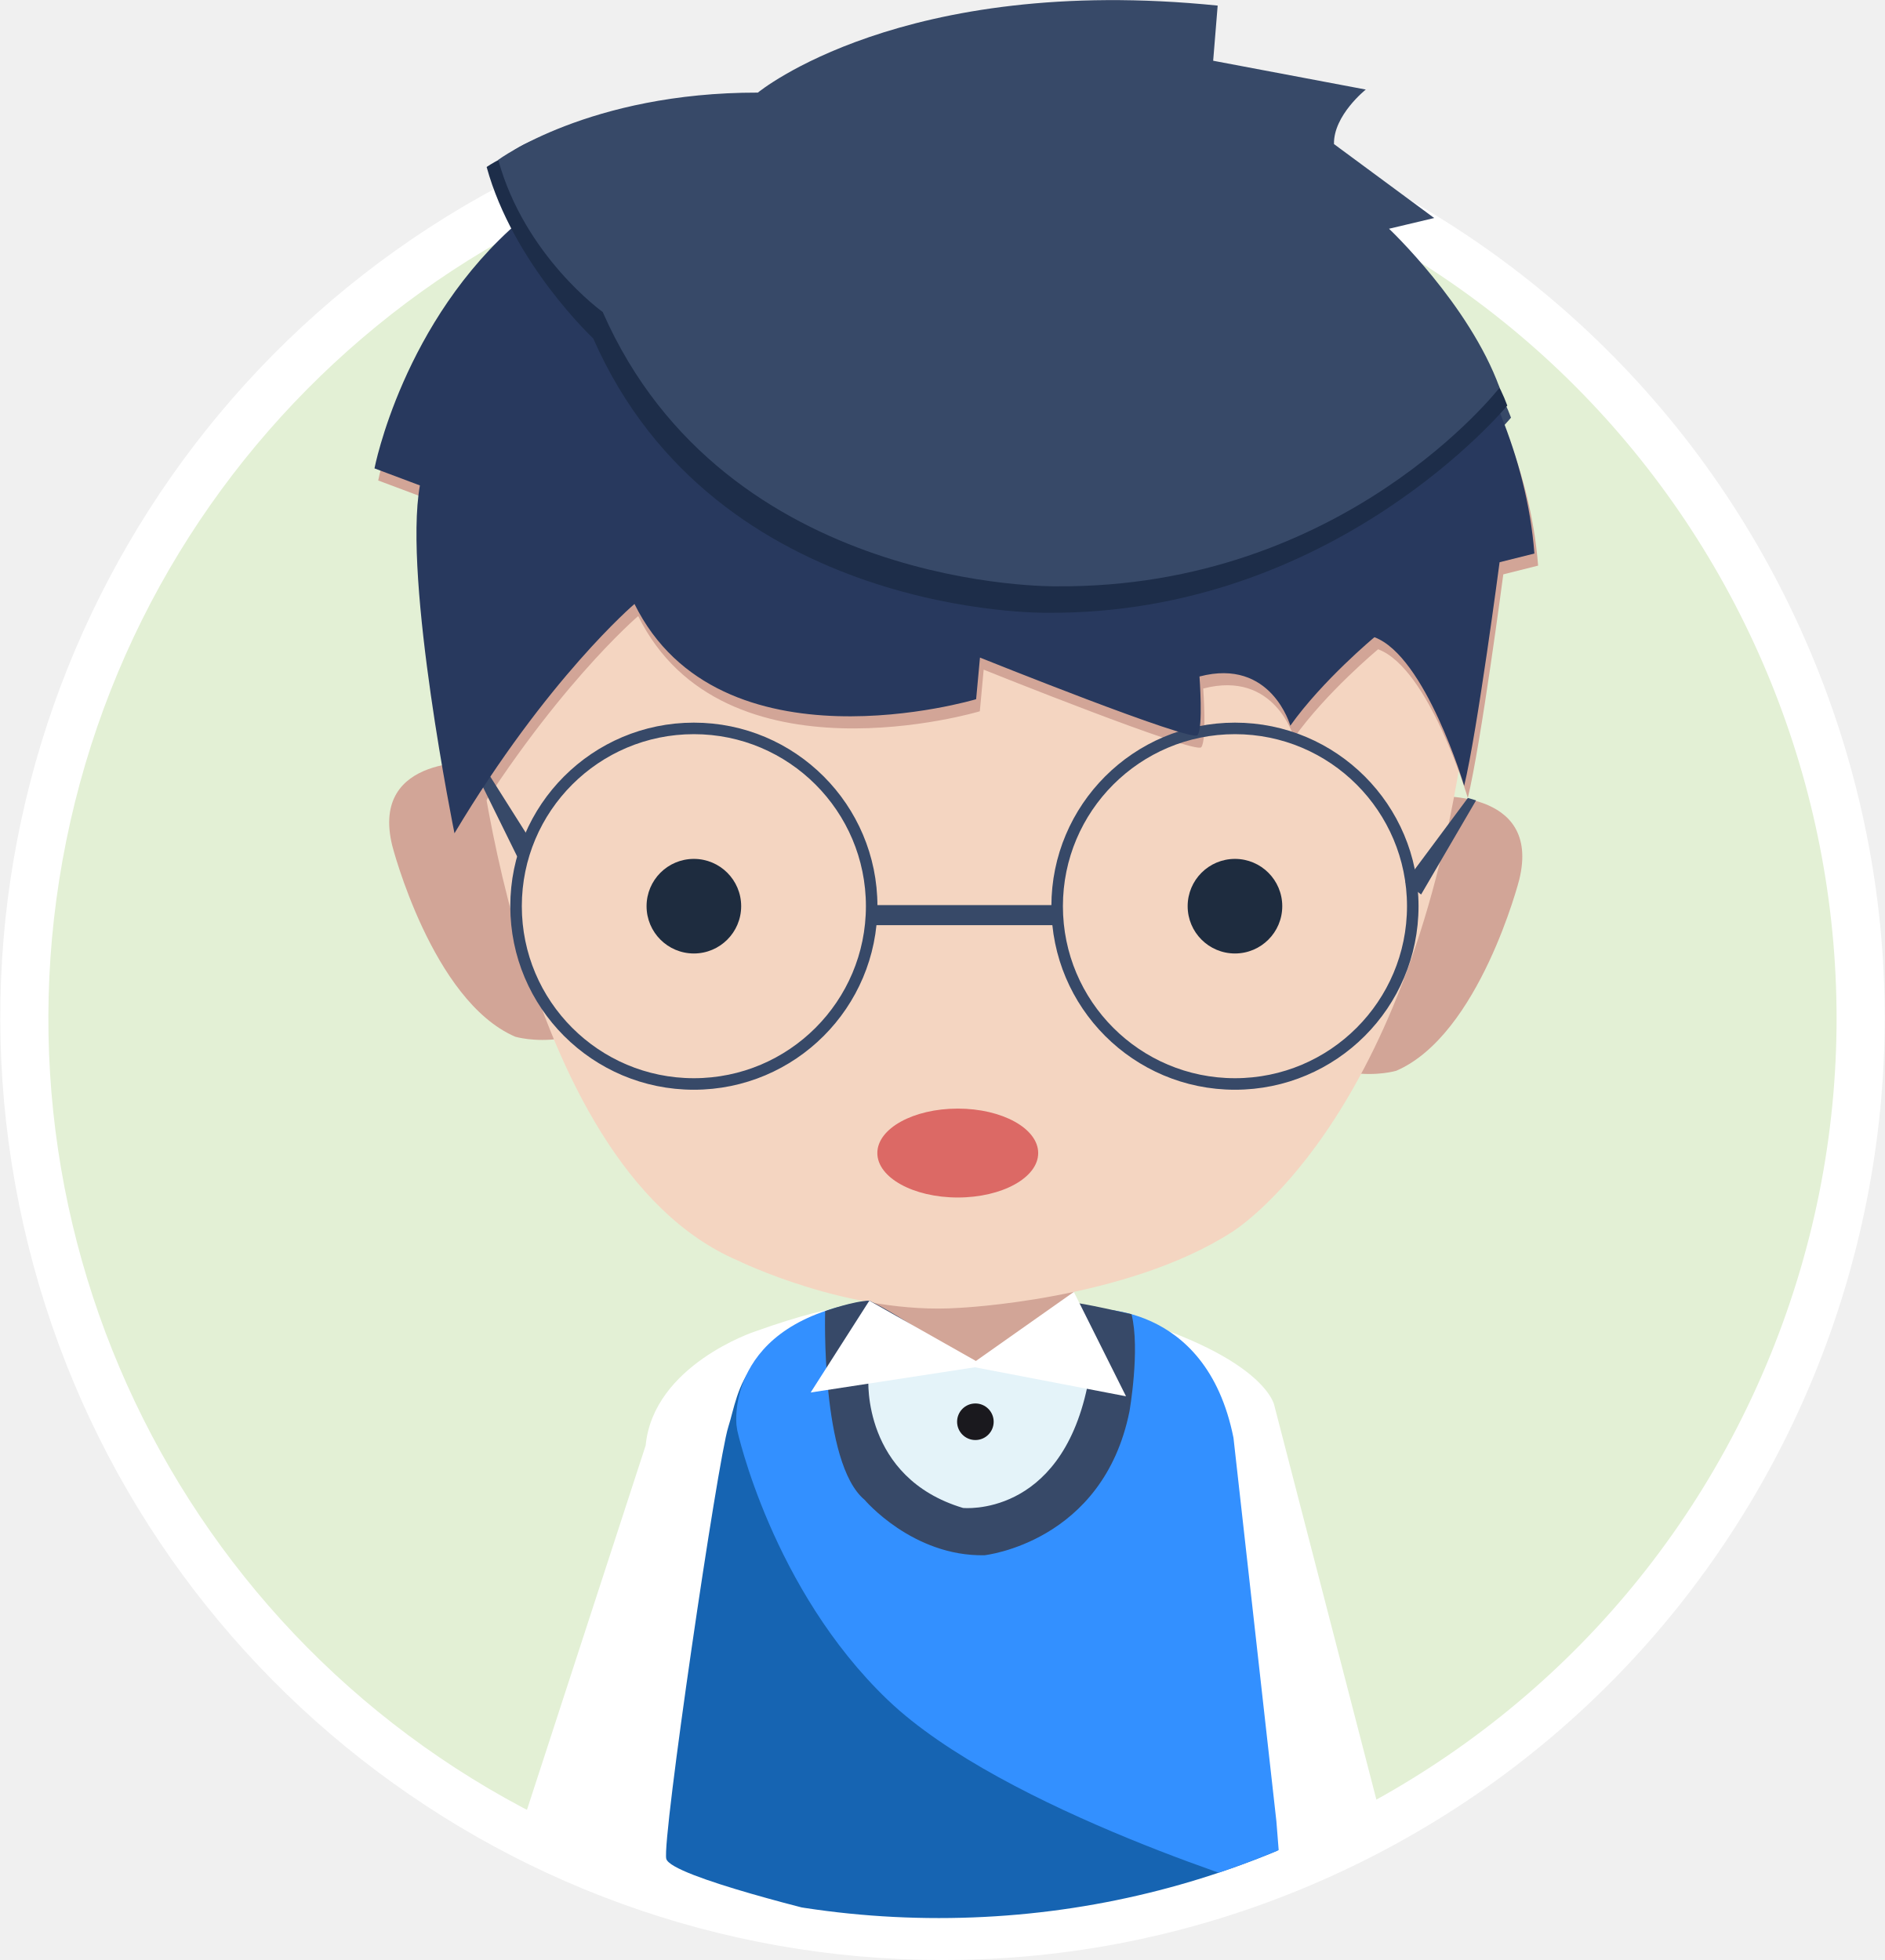
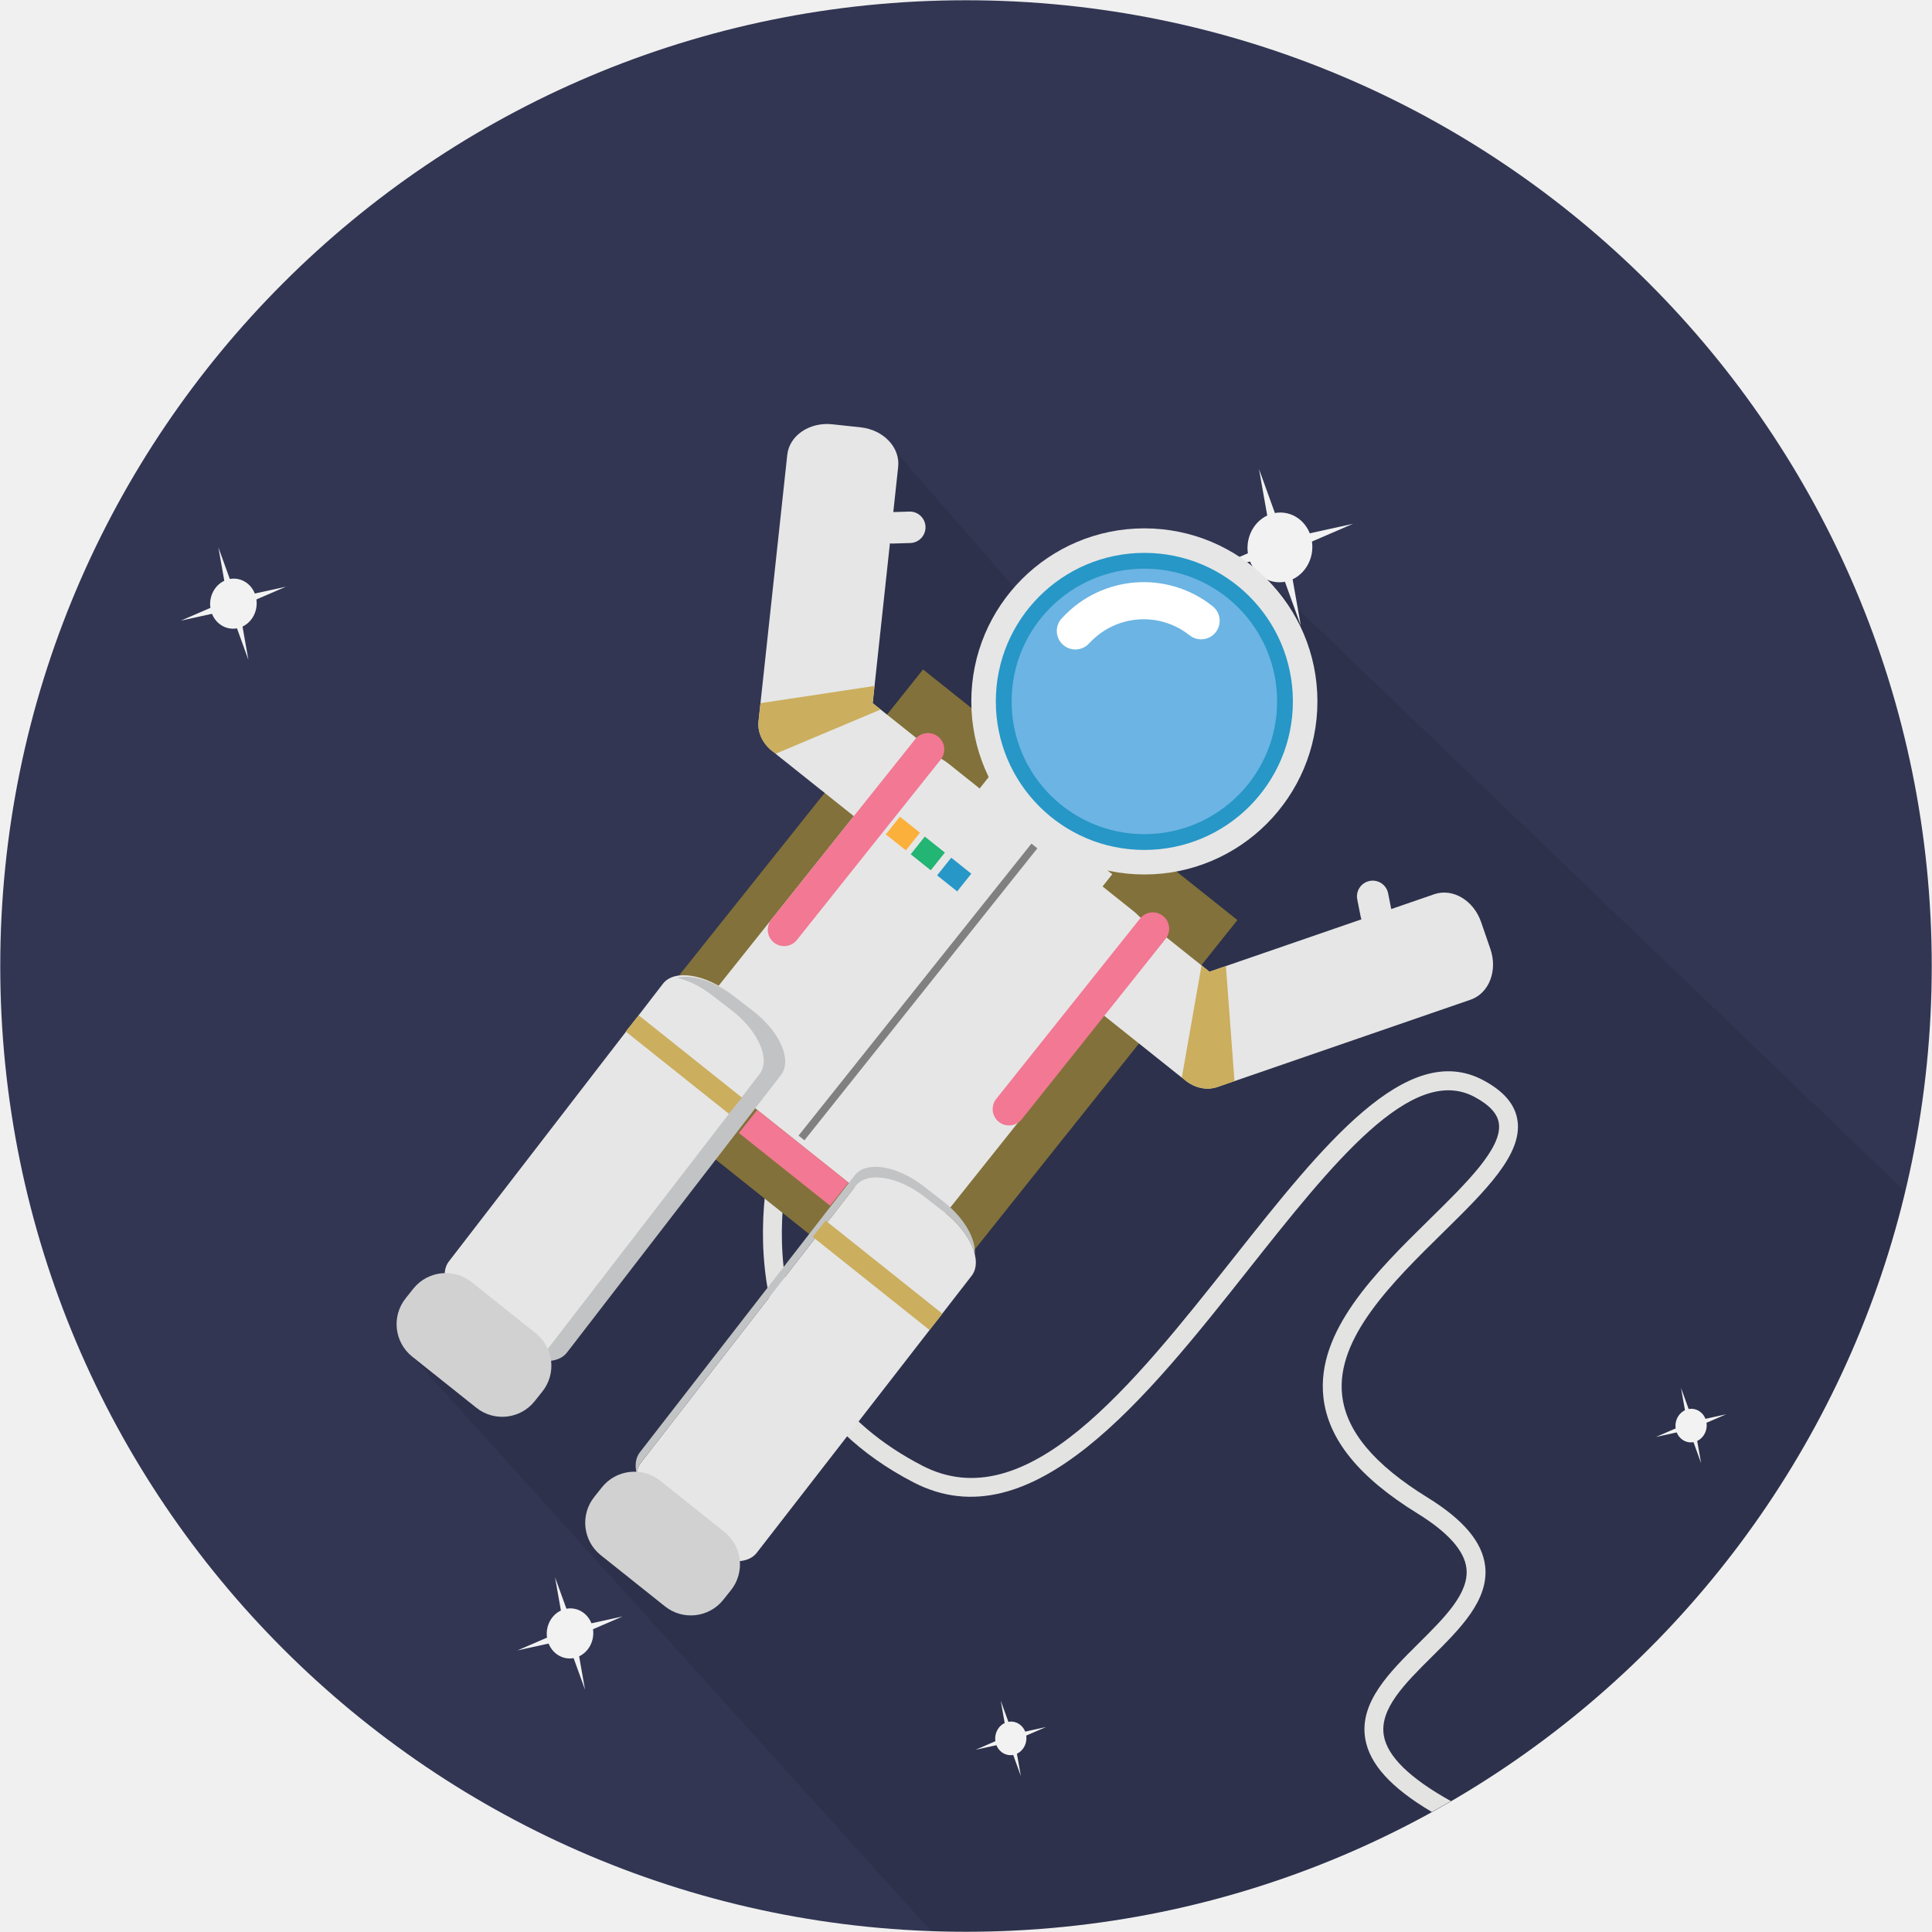
- <svg xmlns="http://www.w3.org/2000/svg" viewBox="0 0 980.76 1020.33">
-   <defs>
-     <style>.cls-1,.cls-14{fill:none;}.cls-2{fill:#e3f0d5;}.cls-3{fill:#fff;}.cls-4{clip-path:url(#clip-path);}.cls-5{fill:#d2a597;}.cls-6{fill:#f4d5c1;}.cls-7{fill:#374968;}.cls-8{fill:#1664b2;}.cls-9{fill:#3390ff;}.cls-10{fill:#e4f3f9;}.cls-11{fill:#1a191e;}.cls-12{fill:#dc6965;}.cls-13{fill:#1e2c3f;}.cls-14{stroke:#374968;stroke-miterlimit:10;stroke-width:6px;}.cls-15{fill:#28395e;}.cls-16{fill:#1d2d49;}</style>
-     <clipPath id="clip-path">
-       <circle class="cls-1" cx="488.69" cy="540.01" r="458.49" />
-     </clipPath>
-   </defs>
-   <g id="图层_2" data-name="图层 2">
-     <g id="图层_1-2" data-name="图层 1">
-       <circle class="cls-2" cx="490.38" cy="529.95" r="477.85" />
-       <path class="cls-3" d="M490.38,1020.33A490.51,490.51,0,0,1,299.5,78.11,490.5,490.5,0,0,1,681.26,981.79,487.43,487.43,0,0,1,490.38,1020.33Zm0-955.71A465.45,465.45,0,0,0,309.26,958.71,465.45,465.45,0,0,0,671.5,101.18,462.42,462.42,0,0,0,490.38,64.62Z" />
-       <g class="cls-4">
-         <path class="cls-5" d="M250.44,396.87s-58.1-4.92-46.28,43.34c0,0,20.68,80.76,64,99.47,0,0,9.85,3,23.64,1S250.44,396.87,250.44,396.87Z" />
-         <path class="cls-5" d="M744.49,414.6s58.11-4.92,46.29,43.33c0,0-20.68,80.76-64,99.48,0,0-9.85,3-23.63,1S744.49,414.6,744.49,414.6Z" />
-         <polygon class="cls-5" points="451.23 656.88 453.18 698.24 514.48 742.56 556.33 728.77 560.22 645.06 451.23 656.88" />
-         <path class="cls-6" d="M246.18,366.67S266.86,606,384.06,656.22c0,0,58.11,28.56,115.23,24.62,0,0,86.67-3.94,141.82-39.39,0,0,90.34-54.41,120.09-252.46,0,0-43.88-103.67-115.17-109,0,0-6.71,42.35-118,45.31l-43.52,15.75-21.33-15.75-45.94-13.79s-69.69-59.42-71.66-23c0,0-34.4,7.22-14.7-1.64C330.88,286.9,272.77,331.21,246.18,366.67Z" />
-         <path class="cls-5" d="M764,415.39S743.92,347.86,717.32,338c0,0-27,22.42-43.78,46.06,0,0-9.85-35.46-47.27-25.61,0,0,2,26.59-1,30.53S512,348.61,512,348.61l-2,21.67S376.5,410.33,332.18,320.71c0,0-45.43,38.61-93.69,119.36,0,0-26.85-131.84-18-181.08l-23.63-8.86s14.77-76.82,75.83-129c0,0,11.82-13.79-7.88-28.56,0,0-12.8-20.68,133.94-34.47,0,0,100.46-64,229.48-41.37l2,25.61s58.11,3,67.95,14.77l-6.69,20.69s35.25,12.8,46.09,15.75L710,109.29S792.71,192,800.59,294.45L782.47,299S770.93,386.83,764,415.39Z" />
-         <path class="cls-7" d="M786.48,217.42S696.79,326.29,547.09,325.3c0,0-172.35,3-236.37-142.8,0,0-41.7-39-55.49-89.26,0,0,40.68-29.48,136.25-25,0,0,74.85-62,239.33-45.3l-2.34,28.71,66.35,16.59S690.88,87,689.9,92.87l36.37,2.63L715.5,139.16S770.73,174.09,786.48,217.42Z" />
-         <path class="cls-7" d="M782.47,208.1S701.72,312.5,552,311.51c0,0-172.36,3-236.37-142.8,0,0-40.59-29-54.38-79.21,0,0,47.33-35.13,135.14-35,0,0,74.85-62,239.32-45.3L633.4,37.88l66.35,16.58s-3.94,18.72-4.93,24.63l45.31,13.78-15.24,32.5S766.72,164.77,782.47,208.1Z" />
-         <path class="cls-3" d="M392.92,693.16s-52.8,17.38-56.85,59.3L271.5,950.71s28.13,24,75.55,34.61c74.45,16.6,197.46,28,325.07-19.68,15.31-5.73,32.76-17,45.2-25.3l-54-208.57s-4.67-29.34-100.67-52.53l-56.05,32.92L449.11,681S442.28,675.55,392.92,693.16Z" />
-         <path class="cls-8" d="M566.26,682.42s60.4-5.25,74.85,67L663.43,949l3.94,36.77s-60,17.72-85,19.33-68.06,2.58-79.34,2.3S451.42,1001.7,441,999s-91.78-22.07-94.2-31.33,26.77-207.71,32.27-224.81c6-18.72,6-49.9,75.58-61.72l58,34.73Z" />
-         <path class="cls-9" d="M567.18,681.48s60.41-5.25,74.85,67l22.33,199.6,3,37.68S522.54,942.8,462.13,885s-78.36-140.28-78.36-140.28l-.43-2.85c.08.17-6.7-53.52,69.14-64.79l61.13,37.8Z" />
-         <path class="cls-7" d="M429.49,682.52S427.06,761.7,450,780.74c0,0,24.95,29.55,62.38,28.89,0,0,61.72-6.57,75.5-74.85,0,0,5.68-32.24,1.09-50.63,0,0-26.69-6.16-31.29-6.16-2,0-50.56,33.62-50.56,33.62s-38.59-27.28-54.68-34.51C444.28,677.26,429.49,682.52,429.49,682.52Z" />
-         <path class="cls-10" d="M452,718s-3.28,51.22,49.24,67c0,0,50.27,5.23,64.71-63.06L511.1,710.08Z" />
-         <polygon class="cls-3" points="452.48 677.11 507.96 708.49 558.94 672.54 586.09 726.87 507.43 711.77 421.95 724.9 452.48 677.11" />
-         <circle class="cls-11" cx="507.69" cy="740.13" r="9.52" />
-         <ellipse class="cls-12" cx="498.52" cy="600.25" rx="41.86" ry="23.14" />
-         <circle class="cls-13" cx="361.16" cy="471.74" r="24.62" />
-         <circle class="cls-13" cx="642.8" cy="471.74" r="24.62" />
-         <circle class="cls-14" cx="361.16" cy="471.74" r="92.55" />
-         <circle class="cls-14" cx="642.8" cy="471.74" r="92.55" />
-         <rect class="cls-7" x="452.27" y="471.17" width="98.49" height="10.46" />
-         <polygon class="cls-7" points="768.3 416.66 739.69 465.66 731.45 459.22 764.03 415.39 768.3 416.66" />
-         <polygon class="cls-7" points="245.11 396.99 269.25 445.99 277.49 439.55 250.49 396.84 245.11 396.99" />
+ <svg xmlns="http://www.w3.org/2000/svg" version="1.1" id="Astronout" x="0px" y="0px" width="512px" height="512px" viewBox="0 0 512 512" enable-background="new 0 0 512 512" xml:space="preserve">
+   <circle id="Background" fill="#323653" cx="256" cy="256" r="255.931" />
+   <path id="Shadow" opacity="0.1" d="M498.516,337.772c2.467-7.317,4.563-14.67,6.341-22.037L335.579,153.337l-31.818,42.583  l-70.384-80.86l-22.194,134.044L109.245,359.521l137.557,152.292C357.068,515.821,461.461,447.666,498.516,337.772z" />
+   <g id="Stars">
+     <g>
+       <path fill="#F2F2F2" d="M347.455,142.4c1.306,4.885-1.34,10.041-5.899,11.52c-4.565,1.474-9.319-1.295-10.624-6.183    c-1.303-4.888,1.338-10.047,5.895-11.516C341.391,134.747,346.149,137.516,347.455,142.4z" />
+       <polygon fill="#F2F2F2" points="333.649,124.305 337.429,145.636 344.737,165.831 340.955,144.499   " />
+       <polygon fill="#F2F2F2" points="319.807,151.329 339.693,146.96 358.572,138.809 338.686,143.183   " />
+     </g>
+     <g>
+       <path fill="#F2F2F2" d="M271.85,459.405c0.63,2.354-0.645,4.832-2.838,5.543c-2.196,0.712-4.486-0.619-5.115-2.974    c-0.629-2.354,0.645-4.836,2.839-5.545C268.932,455.718,271.223,457.052,271.85,459.405z" />
+       <polygon fill="#F2F2F2" points="265.202,450.697 267.024,460.965 270.541,470.684 268.723,460.416   " />
+       <polygon fill="#F2F2F2" points="258.542,463.704 268.118,461.598 277.203,457.678 267.63,459.78   " />
+     </g>
+     <g>
+       <path fill="#F2F2F2" d="M452.13,376.514c0.631,2.354-0.644,4.832-2.837,5.543c-2.196,0.712-4.486-0.619-5.115-2.974    c-0.629-2.354,0.645-4.836,2.839-5.545C449.213,372.826,451.504,374.16,452.13,376.514z" />
+       <polygon fill="#F2F2F2" points="445.483,367.806 447.306,378.073 450.822,387.792 449.004,377.524   " />
+       <polygon fill="#F2F2F2" points="438.823,380.813 448.398,378.706 457.484,374.786 447.911,376.889   " />
+     </g>
+     <g id="Star_11_">
+       <path fill="#F2F2F2" d="M67.787,158.06c0.936,3.509-0.96,7.212-4.235,8.271s-6.692-0.929-7.628-4.437    c-0.938-3.511,0.96-7.215,4.234-8.271C63.434,152.563,66.849,154.55,67.787,158.06z" />
+       <polygon fill="#F2F2F2" points="57.875,145.068 60.588,160.387 65.833,174.885 63.121,159.567   " />
+       <polygon fill="#F2F2F2" points="47.935,164.47 62.216,161.333 75.772,155.48 61.491,158.62   " />
+     </g>
+     <g id="Star_1_">
+       <path fill="#F2F2F2" d="M156.993,430.957c0.936,3.508-0.96,7.212-4.235,8.271c-3.275,1.059-6.692-0.93-7.627-4.437    c-0.938-3.512,0.96-7.216,4.233-8.271C152.641,425.461,156.056,427.447,156.993,430.957z" />
+       <polygon fill="#F2F2F2" points="147.082,417.966 149.794,433.284 155.04,447.782 152.328,432.464   " />
+       <polygon fill="#F2F2F2" points="137.141,437.367 151.422,434.23 164.979,428.378 150.698,431.518   " />
+     </g>
+   </g>
+   <g id="Astronout_3_">
+     <path fill="#E3E3E2" d="M366.729,459.932c-1.188-7.063,5.602-13.8,12.79-20.932c7.422-7.364,15.095-14.979,14.065-23.958   c-0.728-6.342-5.733-12.298-15.305-18.207c-14.14-8.73-21.53-17.585-22.596-27.07c-1.705-15.186,13.37-30.002,26.67-43.074   c11.317-11.121,21.09-20.727,19.81-29.688c-0.609-4.269-3.56-7.769-9.018-10.701c-20.324-10.922-42.638,17.256-66.259,47.089   c-26.978,34.073-54.873,69.307-82.474,55.024c-21.845-11.305-34.211-29.041-36.754-52.715c-1.919-17.859,2.758-32.6,2.806-32.746   l-4.754-1.544c-0.207,0.634-5.028,15.756-3.042,34.641c1.847,17.557,10.189,41.663,39.447,56.805   c31.258,16.175,61.771-22.362,88.691-56.361c22.283-28.146,43.329-54.729,59.974-45.79c3.96,2.129,6.065,4.42,6.435,7.005   c0.923,6.461-8.446,15.669-18.365,25.417c-14.113,13.87-30.11,29.593-28.133,47.196c1.247,11.112,9.404,21.176,24.937,30.766   c8.068,4.981,12.431,9.868,12.965,14.523c0.754,6.57-5.743,13.016-12.621,19.84c-7.775,7.715-15.815,15.693-14.197,25.31   c1.132,6.729,6.814,13.012,17.643,19.42c1.7-0.937,3.391-1.894,5.069-2.868C373.646,471.285,367.659,465.452,366.729,459.932z" />
+     <g id="Astronout_2_">
+       <g id="Astronout_1_">
+         <rect x="190.66" y="195.809" transform="matrix(0.7819 0.6234 -0.6234 0.7819 217.6071 -94.5511)" fill="#82713A" width="106.539" height="135.811" />
+         <g>
+           <circle fill="#E6E6E6" cx="303.268" cy="185.881" r="45.862" />
+           <circle fill="#2697C7" cx="303.267" cy="185.881" r="39.362" />
+           <circle fill="#6CB4E3" cx="303.268" cy="185.881" r="35.181" />
+           <path fill="#FFFFFF" d="M321.377,160.67L321.377,160.67L321.377,160.67c-12.087-9.637-29.437-8.178-39.78,2.973      c-0.162,0.154-0.317,0.315-0.461,0.495l0,0l0,0l0,0c-1.692,2.123-1.345,5.216,0.779,6.908c2.123,1.693,5.215,1.344,6.909-0.779      l0.027,0.022c6.879-7.365,18.376-8.315,26.391-1.925l0.006-0.006c2.122,1.692,5.215,1.344,6.909-0.78      C323.849,165.456,323.499,162.362,321.377,160.67z" />
+         </g>
+         <path fill="#E6E6E6" d="M249.795,322.563c-2.884,3.619-9.073,3.482-13.821-0.304l-48.986-39.058     c-4.749-3.785-6.26-9.788-3.375-13.406l53.971-67.691c2.885-3.618,9.073-3.482,13.822,0.305l48.986,39.057     c4.748,3.786,6.26,9.789,3.375,13.407L249.795,322.563z" />
+         <rect x="249.132" y="215.721" transform="matrix(0.7819 0.6234 -0.6234 0.7819 201.8766 -118.2655)" fill="#E6E6E6" width="41.657" height="27.326" />
+         <g>
+           <path fill="#E6E6E6" d="M394.967,251.489l-2.468-7.157c-1.979-5.741-7.535-9.034-12.407-7.354l-11.401,3.932l-0.822-4.167      c-0.446-2.258-2.639-3.729-4.898-3.283c-2.258,0.447-3.728,2.64-3.282,4.898l0.92,4.657c0.043,0.216,0.115,0.417,0.188,0.617      l-40.27,13.886l-16.659-13.284c-4.75-3.786-11.669-3.006-15.455,1.743l-2.821,3.539c-3.786,4.749-3.006,11.668,1.742,15.454      l25.535,20.358c0.207,0.165,0.422,0.31,0.637,0.458c2.567,2.371,5.984,3.362,9.125,2.278l67.101-23.138      C394.602,263.247,396.947,257.231,394.967,251.489z" />
+           <path fill="#CBAE5E" d="M324.876,256.018l-4.351,1.501l-2.104-1.68l-5.227,29.726c0.104,0.073,0.205,0.151,0.31,0.223      c2.567,2.371,5.984,3.362,9.125,2.278l4.526-1.562L324.876,256.018z" />
+         </g>
+         <g>
+           <path fill="#E6E6E6" d="M220.568,112.439l7.527,0.812c6.038,0.652,10.485,5.333,9.932,10.458l-1.293,11.991l4.245-0.126      c2.301-0.068,4.223,1.742,4.291,4.044c0.068,2.3-1.743,4.222-4.043,4.29l-4.745,0.141c-0.22,0.006-0.433-0.019-0.644-0.046      l-4.568,42.351l16.66,13.283c4.749,3.787,5.529,10.705,1.743,15.455l-2.822,3.539c-3.786,4.748-10.705,5.529-15.454,1.743      l-25.535-20.359c-0.207-0.165-0.396-0.343-0.588-0.519c-2.884-1.975-4.61-5.085-4.253-8.388l7.612-70.569      C209.187,115.415,214.53,111.788,220.568,112.439z" />
+           <path fill="#CBAE5E" d="M231.764,181.779l-0.494,4.575l2.106,1.679l-27.815,11.715c-0.095-0.084-0.193-0.167-0.286-0.252      c-2.884-1.975-4.61-5.085-4.253-8.388l0.513-4.761L231.764,181.779z" />
+         </g>
+         <rect x="242.265" y="213.38" transform="matrix(0.7818 0.6236 -0.6236 0.7818 217.0005 -94.3264)" fill="#808080" width="2" height="98.972" />
+         <g>
+           <path fill="#E6E6E6" d="M177.11,404.59c-7.035-5.458-10.298-13.024-7.291-16.903l56.951-73.414      c3.009-3.879,11.149-2.599,18.187,2.857l5.242,4.068c7.036,5.456,10.299,13.023,7.292,16.903l-56.952,73.414      c-3.007,3.88-11.149,2.599-18.185-2.858L177.11,404.59z" />
+           <path fill="#C2C3C4" d="M169.819,387.687l56.951-73.414c3.009-3.879,11.149-2.599,18.187,2.857l5.242,4.068      c4.338,3.363,7.234,7.528,8.119,11.137c0.342-4.08-2.84-9.666-8.369-13.953l-5.243-4.067      c-7.035-5.458-15.177-6.736-18.186-2.858l-56.95,73.415c-1.154,1.487-1.377,3.519-0.827,5.765      C168.835,389.524,169.175,388.518,169.819,387.687z" />
+         </g>
+         <g>
+           <g>
+             <path fill="#E6E6E6" d="M126.302,351.171c-7.052-5.436-10.338-12.993-7.342-16.881l56.726-73.588       c2.997-3.888,11.142-2.633,18.194,2.804l5.255,4.052c7.051,5.434,10.338,12.992,7.341,16.88l-56.727,73.589       c-2.995,3.888-11.141,2.631-18.192-2.805L126.302,351.171z" />
+           </g>
+           <path fill="#C2C3C4" d="M206.979,284.855c2.997-3.889-0.289-11.446-7.341-16.88l-5.254-4.053      c-5.22-4.023-11.032-5.749-14.919-4.802c2.946,0.713,6.185,2.273,9.222,4.616l5.255,4.051      c7.052,5.436,10.338,12.993,7.34,16.882l-56.725,73.588c-0.779,1.009-1.912,1.665-3.274,1.997      c3.89,0.943,7.265,0.401,8.97-1.812L206.979,284.855z" />
+         </g>
+         <path fill="#F27894" d="M211.182,249.104c-1.49,1.869-4.213,2.176-6.083,0.685l0,0c-1.869-1.49-2.176-4.213-0.686-6.082     l38.118-47.808c1.49-1.869,4.212-2.175,6.082-0.685l0,0c1.869,1.49,2.176,4.213,0.687,6.082L211.182,249.104z" />
+         <path fill="#F27894" d="M270.781,296.622c-1.49,1.868-4.214,2.176-6.083,0.685l0,0c-1.869-1.489-2.176-4.213-0.686-6.082     l38.117-47.807c1.49-1.869,4.213-2.176,6.081-0.687l0,0c1.87,1.491,2.178,4.214,0.688,6.083L270.781,296.622z" />
+         <path fill="#D1D1D2" d="M141.696,371.329c-3.786,4.75-10.705,5.529-15.455,1.743l-16.997-13.552     c-4.749-3.786-5.529-10.705-1.743-15.454l2.027-2.544c3.786-4.747,10.706-5.528,15.455-1.742l16.997,13.552     c4.75,3.786,5.529,10.706,1.743,15.454L141.696,371.329z" />
+         <path fill="#D1D1D2" d="M191.68,423.963c-3.786,4.749-10.705,5.529-15.454,1.743l-16.997-13.552     c-4.749-3.786-5.529-10.705-1.743-15.454l2.028-2.544c3.786-4.748,10.706-5.529,15.454-1.743l16.997,13.552     c4.749,3.786,5.529,10.706,1.743,15.455L191.68,423.963z" />
+         <rect x="163.713" y="279.365" transform="matrix(0.7819 0.6234 -0.6234 0.7819 215.3996 -51.4384)" fill="#CBAE5E" width="35" height="5.508" />
+         <rect x="212.748" y="335.207" transform="matrix(0.7819 0.6234 -0.6234 0.7819 261.411 -71.2593)" fill="#CBAE5E" width="39.593" height="5.509" />
+         <rect x="194.882" y="302.912" transform="matrix(0.7819 0.6234 -0.6234 0.7819 237.1499 -64.2077)" fill="#F27894" width="30.915" height="7.835" />
+         <rect x="235.876" y="217.901" transform="matrix(0.7818 0.6235 -0.6235 0.7818 189.9405 -100.9935)" fill="#FBB03B" width="6.798" height="5.998" />
+         <rect x="242.485" y="223.172" transform="matrix(0.7818 0.6235 -0.6235 0.7818 194.6577 -103.9632)" fill="#22B573" width="6.799" height="5.997" />
+         <rect x="249.477" y="228.746" transform="matrix(0.7818 0.6236 -0.6236 0.7818 199.6889 -107.1111)" fill="#2697C7" width="6.799" height="5.998" />
      </g>
-       <path class="cls-15" d="M762.1,409.09S742,341.57,715.39,331.72c0,0-27,22.42-43.78,46.06,0,0-9.85-35.46-47.27-25.61,0,0,2,26.59-1,30.53s-113.26-40.38-113.26-40.38l-2,21.67S374.57,404,330.25,314.41c0,0-45.43,38.61-93.69,119.37,0,0-26.85-131.84-18-181.08l-23.64-8.87s14.78-76.82,75.84-129c0,0,11.82-13.79-7.88-28.56,0,0-12.8-20.69,133.94-34.47,0,0,100.46-64,229.48-41.37l2,25.61s58.11,2.95,68,14.77l-6.69,20.68s46.13,39.07,57,42L708.05,103s82.73,82.73,90.61,185.15l-18.12,4.53S769,380.53,762.1,409.09Z" />
-       <path class="cls-16" d="M784.55,211.13S694.86,320,545.16,319c0,0-172.35,2.95-236.37-142.81,0,0-41.7-39-55.49-89.26,0,0,40.68-29.47,136.25-25,0,0,74.85-62,239.32-45.3l-2.33,28.71L692.89,62S689,80.67,688,86.58l27.3,16.13-1.69,30.16S768.79,167.8,784.55,211.13Z" />
-       <path class="cls-7" d="M780.54,201.81s-80.76,104.4-230.46,103.41c0,0-172.35,3-236.37-142.8,0,0-40.58-29-54.37-79.21,0,0,47.32-35.14,135.13-35,0,0,74.85-62,239.33-45.3l-2.34,28.71,79.44,15S694.05,60,694.34,75L746.5,113.5,723,119.08S764.78,158.48,780.54,201.81Z" />
    </g>
  </g>
</svg>
